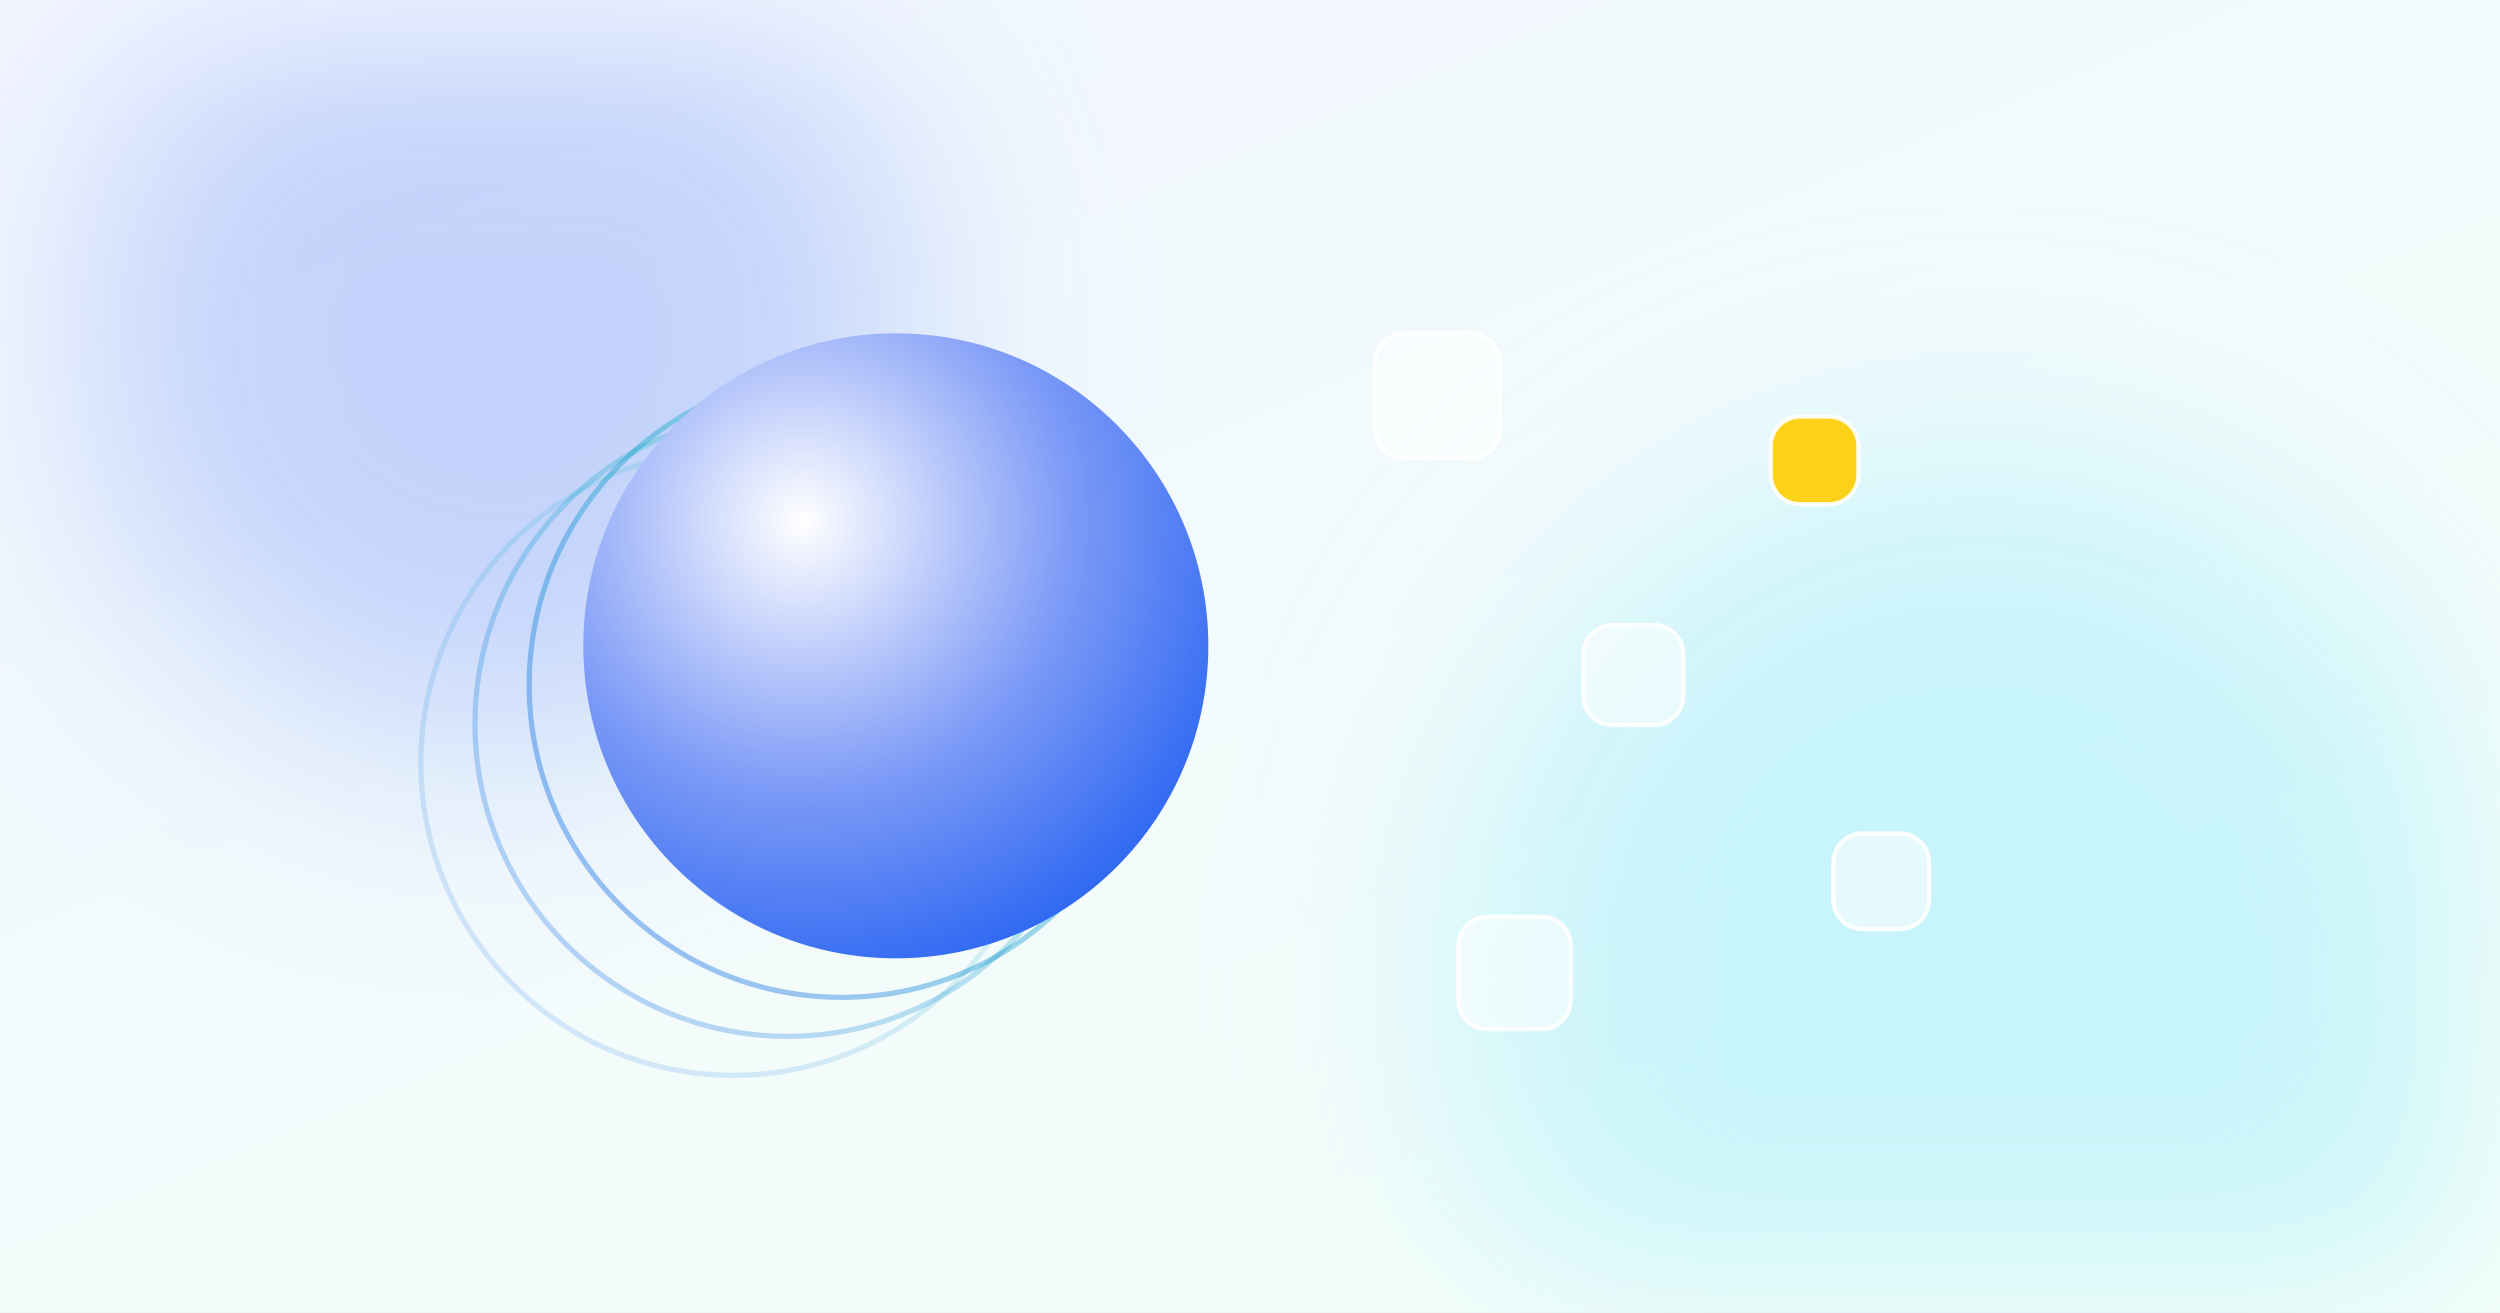
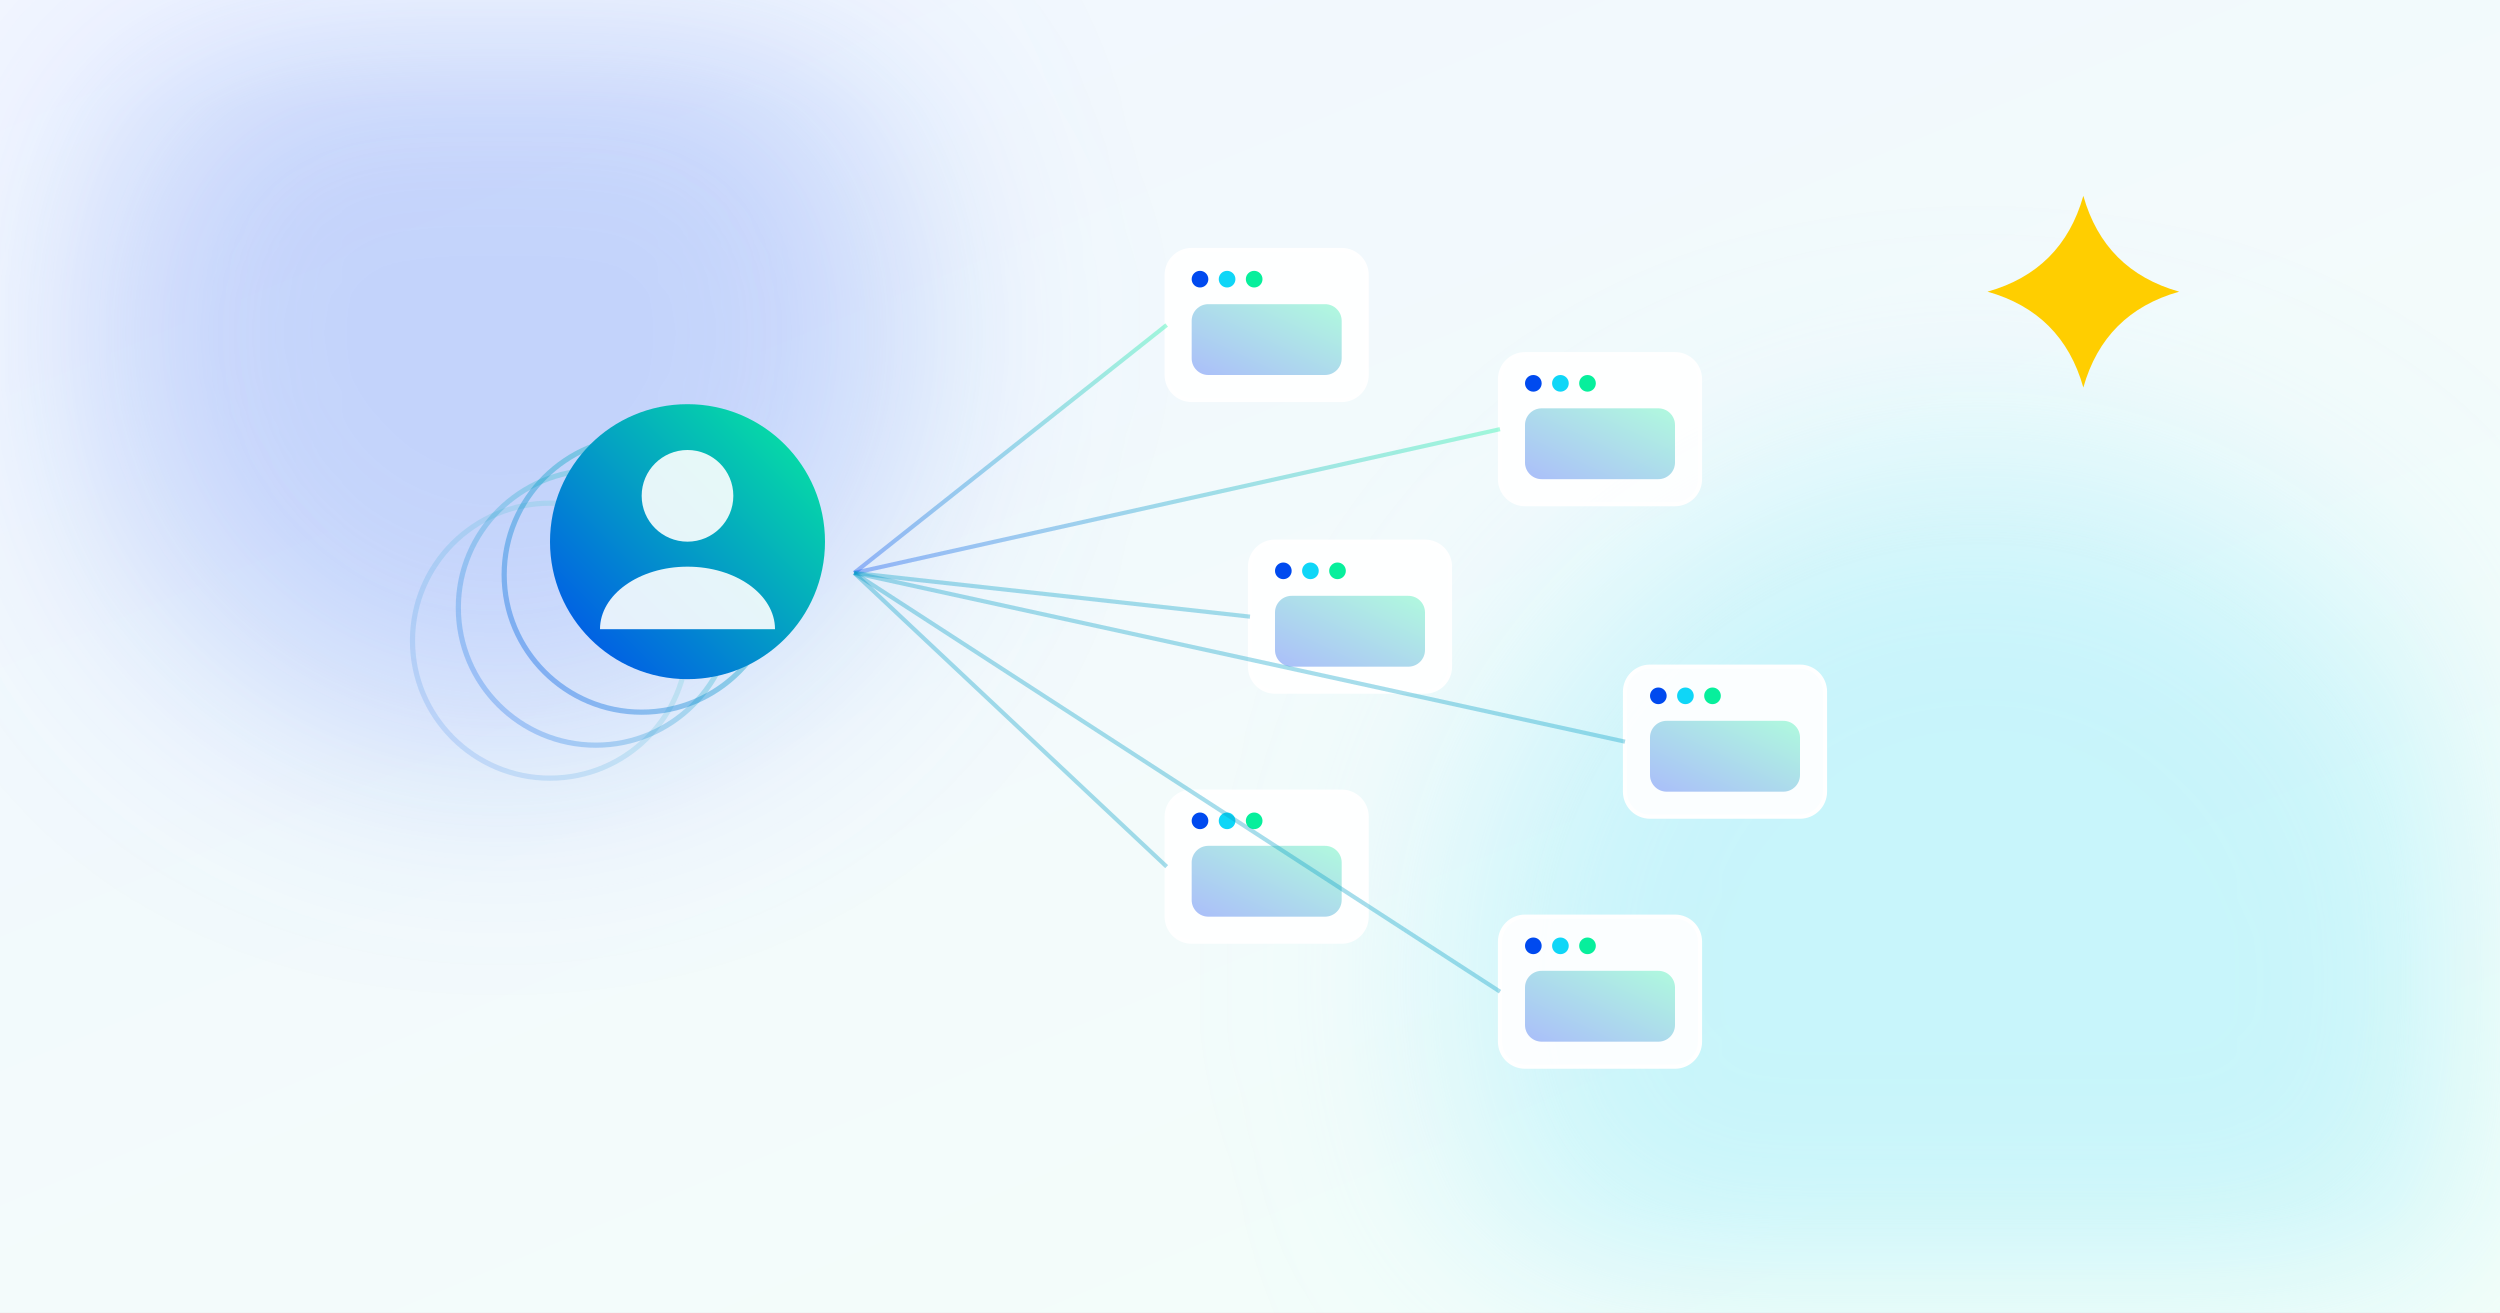
<svg xmlns="http://www.w3.org/2000/svg" viewBox="0 0 1200 630" font-family="Arial, Helvetica, sans-serif">
  <defs>
    <linearGradient id="bg" x1="0" y1="0" x2="0.8" y2="1">
      <stop offset="0" stop-color="#F2F6FF" />
      <stop offset="1" stop-color="#F3FEF9" />
    </linearGradient>
    <linearGradient id="brand" x1="0" y1="1" x2="1" y2="0">
      <stop offset="0" stop-color="#004aef" />
      <stop offset="1" stop-color="#07ef9c" />
    </linearGradient>
    <linearGradient id="brandSoft" x1="0" y1="1" x2="1" y2="0">
      <stop offset="0" stop-color="#7E9BF7" />
      <stop offset="1" stop-color="#86F7CC" />
    </linearGradient>
    <filter id="soft" x="-60%" y="-60%" width="220%" height="220%">
      <feGaussianBlur stdDeviation="55" />
    </filter>
-     <radialGradient id="liuOrb" cx="0.35" cy="0.3" r="0.95">
-       <stop offset="0" stop-color="#FFFFFF" />
-       <stop offset="0.45" stop-color="#7E9BF7" />
-       <stop offset="1" stop-color="#004aef" />
-     </radialGradient>
    <style>
      .drift1 { animation: d1 18s ease-in-out infinite alternate; }
      .drift2 { animation: d2 24s ease-in-out infinite alternate; }
      @keyframes d1 { to { transform: translate(22px, -16px); } }
      @keyframes d2 { to { transform: translate(-18px, 14px); } }
      .float { animation: fl 12s ease-in-out infinite alternate; }
      @keyframes fl { to { transform: translateY(-12px); } }
      .spin { animation: sp 60s linear infinite; }
      @keyframes sp { to { transform: rotate(360deg); } }
      .sparkle { animation: sk 6s ease-in-out infinite alternate; }
      @keyframes sk { from { transform: scale(0.94); } to { transform: scale(1.08); } }
      @media (prefers-reduced-motion: reduce) { * { animation: none !important; } }
</style>
  </defs>
  <rect width="1200" height="630" fill="url(#bg)" />
  <circle class="drift1" cx="240" cy="160" r="200" fill="#7E9BF7" fill-opacity="0.4" filter="url(#soft)" />
  <circle class="drift2" cx="950" cy="470" r="250" fill="#9FEFFC" fill-opacity="0.5" filter="url(#soft)" />
-   <circle cx="352" cy="366.16" r="150" fill="none" stroke="url(#brand)" stroke-opacity="0.14" stroke-width="2.5" />
-   <circle cx="378" cy="347.44" r="150" fill="none" stroke="url(#brand)" stroke-opacity="0.26" stroke-width="2.5" />
-   <circle cx="404" cy="328.72" r="150" fill="none" stroke="url(#brand)" stroke-opacity="0.38" stroke-width="2.5" />
-   <circle cx="430" cy="310" r="150" fill="url(#liuOrb)" />
-   <g class="float" style="transform-origin:760px 300px">
-     <rect x="660" y="160" width="60" height="60" rx="14" fill="#FFFFFF" fill-opacity="0.55" stroke="#FFFFFF" stroke-opacity="0.9" stroke-width="2" />
-     <rect x="760" y="300" width="48" height="48" rx="14" fill="#FFFFFF" fill-opacity="0.55" stroke="#FFFFFF" stroke-opacity="0.9" stroke-width="2" />
-     <rect x="700" y="440" width="54" height="54" rx="14" fill="#FFFFFF" fill-opacity="0.55" stroke="#FFFFFF" stroke-opacity="0.9" stroke-width="2" />
-     <rect x="850" y="200" width="42" height="42" rx="14" fill="#ffce00" fill-opacity="0.9" stroke="#FFFFFF" stroke-opacity="0.9" stroke-width="2" />
-     <rect x="880" y="400" width="46" height="46" rx="14" fill="#FFFFFF" fill-opacity="0.55" stroke="#FFFFFF" stroke-opacity="0.9" stroke-width="2" />
+   <circle cx="264" cy="307.52" r="66" fill="none" stroke="url(#brand)" stroke-opacity="0.14" stroke-width="2.5" />
+   <circle cx="286" cy="291.68" r="66" fill="none" stroke="url(#brand)" stroke-opacity="0.26" stroke-width="2.5" />
+   <circle cx="308" cy="275.84" r="66" fill="none" stroke="url(#brand)" stroke-opacity="0.38" stroke-width="2.5" />
+   <circle cx="330" cy="260" r="66" fill="url(#brand)" />
+   <circle cx="330" cy="238" r="22" fill="#FFFFFF" fill-opacity="0.9" />
+   <path d="M288 302 a42 30 0 0 1 84 0" fill="#FFFFFF" fill-opacity="0.9" />
+   <rect x="560" y="120" width="96" height="72" rx="12" fill="#FFFFFF" fill-opacity="0.92" stroke="#FFFFFF" stroke-width="2" />
+   <circle cx="576" cy="134" r="4" fill="#004aef" />
+   <circle cx="589" cy="134" r="4" fill="#0fd6f7" />
+   <circle cx="602" cy="134" r="4" fill="#07ef9c" />
+   <rect x="572" y="146" width="72" height="34" rx="8" fill="url(#brandSoft)" fill-opacity="0.65" />
+   <line x1="410" y1="275" x2="560" y2="156" stroke="url(#brand)" stroke-opacity="0.35" stroke-width="2" />
+   <rect x="720" y="170" width="96" height="72" rx="12" fill="#FFFFFF" fill-opacity="0.92" stroke="#FFFFFF" stroke-width="2" />
+   <circle cx="736" cy="184" r="4" fill="#004aef" />
+   <circle cx="749" cy="184" r="4" fill="#0fd6f7" />
+   <circle cx="762" cy="184" r="4" fill="#07ef9c" />
+   <rect x="732" y="196" width="72" height="34" rx="8" fill="url(#brandSoft)" fill-opacity="0.65" />
+   <line x1="410" y1="275" x2="720" y2="206" stroke="url(#brand)" stroke-opacity="0.35" stroke-width="2" />
+   <rect x="600" y="260" width="96" height="72" rx="12" fill="#FFFFFF" fill-opacity="0.92" stroke="#FFFFFF" stroke-width="2" />
+   <circle cx="616" cy="274" r="4" fill="#004aef" />
+   <circle cx="629" cy="274" r="4" fill="#0fd6f7" />
+   <circle cx="642" cy="274" r="4" fill="#07ef9c" />
+   <rect x="612" y="286" width="72" height="34" rx="8" fill="url(#brandSoft)" fill-opacity="0.65" />
+   <line x1="410" y1="275" x2="600" y2="296" stroke="url(#brand)" stroke-opacity="0.35" stroke-width="2" />
+   <rect x="780" y="320" width="96" height="72" rx="12" fill="#FFFFFF" fill-opacity="0.92" stroke="#FFFFFF" stroke-width="2" />
+   <circle cx="796" cy="334" r="4" fill="#004aef" />
+   <circle cx="809" cy="334" r="4" fill="#0fd6f7" />
+   <circle cx="822" cy="334" r="4" fill="#07ef9c" />
+   <rect x="792" y="346" width="72" height="34" rx="8" fill="url(#brandSoft)" fill-opacity="0.65" />
+   <line x1="410" y1="275" x2="780" y2="356" stroke="url(#brand)" stroke-opacity="0.35" stroke-width="2" />
+   <rect x="560" y="380" width="96" height="72" rx="12" fill="#FFFFFF" fill-opacity="0.92" stroke="#FFFFFF" stroke-width="2" />
+   <circle cx="576" cy="394" r="4" fill="#004aef" />
+   <circle cx="589" cy="394" r="4" fill="#0fd6f7" />
+   <circle cx="602" cy="394" r="4" fill="#07ef9c" />
+   <rect x="572" y="406" width="72" height="34" rx="8" fill="url(#brandSoft)" fill-opacity="0.65" />
+   <line x1="410" y1="275" x2="560" y2="416" stroke="url(#brand)" stroke-opacity="0.35" stroke-width="2" />
+   <rect x="720" y="440" width="96" height="72" rx="12" fill="#FFFFFF" fill-opacity="0.92" stroke="#FFFFFF" stroke-width="2" />
+   <circle cx="736" cy="454" r="4" fill="#004aef" />
+   <circle cx="749" cy="454" r="4" fill="#0fd6f7" />
+   <circle cx="762" cy="454" r="4" fill="#07ef9c" />
+   <rect x="732" y="466" width="72" height="34" rx="8" fill="url(#brandSoft)" fill-opacity="0.65" />
+   <line x1="410" y1="275" x2="720" y2="476" stroke="url(#brand)" stroke-opacity="0.35" stroke-width="2" />
+   <g class="sparkle" style="transform-origin:1000px 140px">
+     <path d="M 1000 94 Q 1010.12 129.88 1046 140 Q 1010.12 150.12 1000 186 Q 989.88 150.12 954 140 Q 989.88 129.88 1000 94 Z" fill="#ffce00" />
  </g>
</svg>
